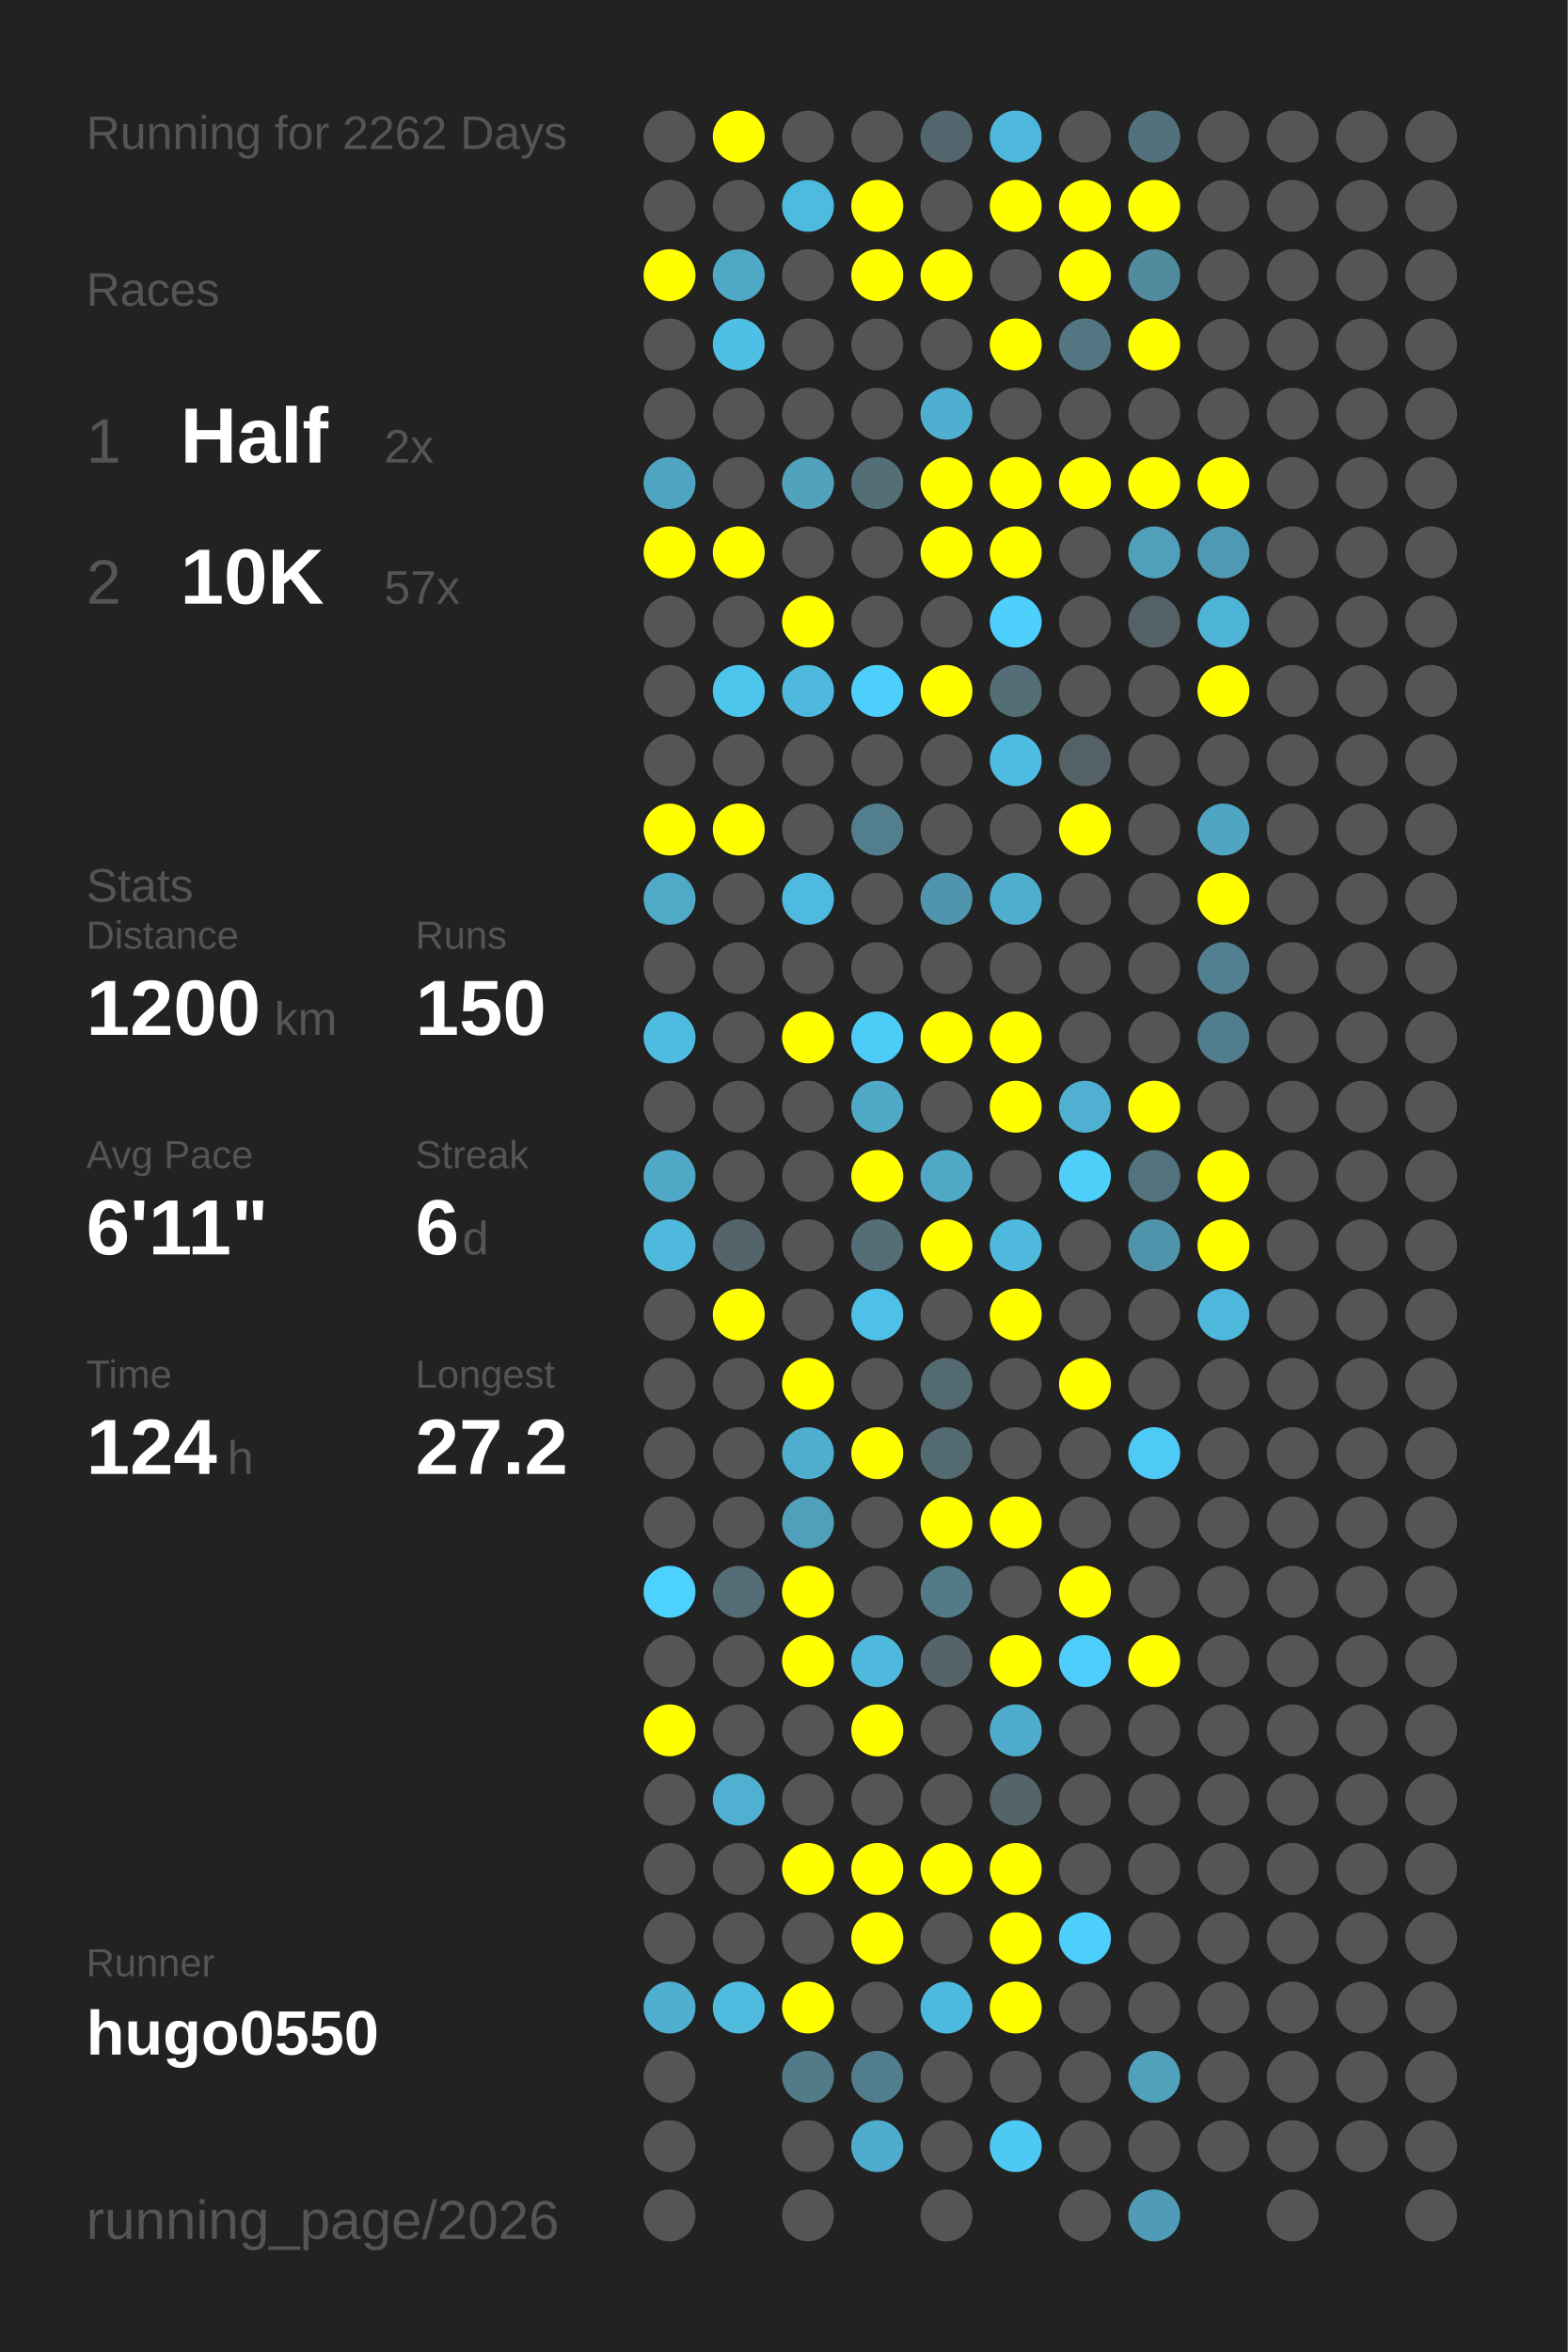
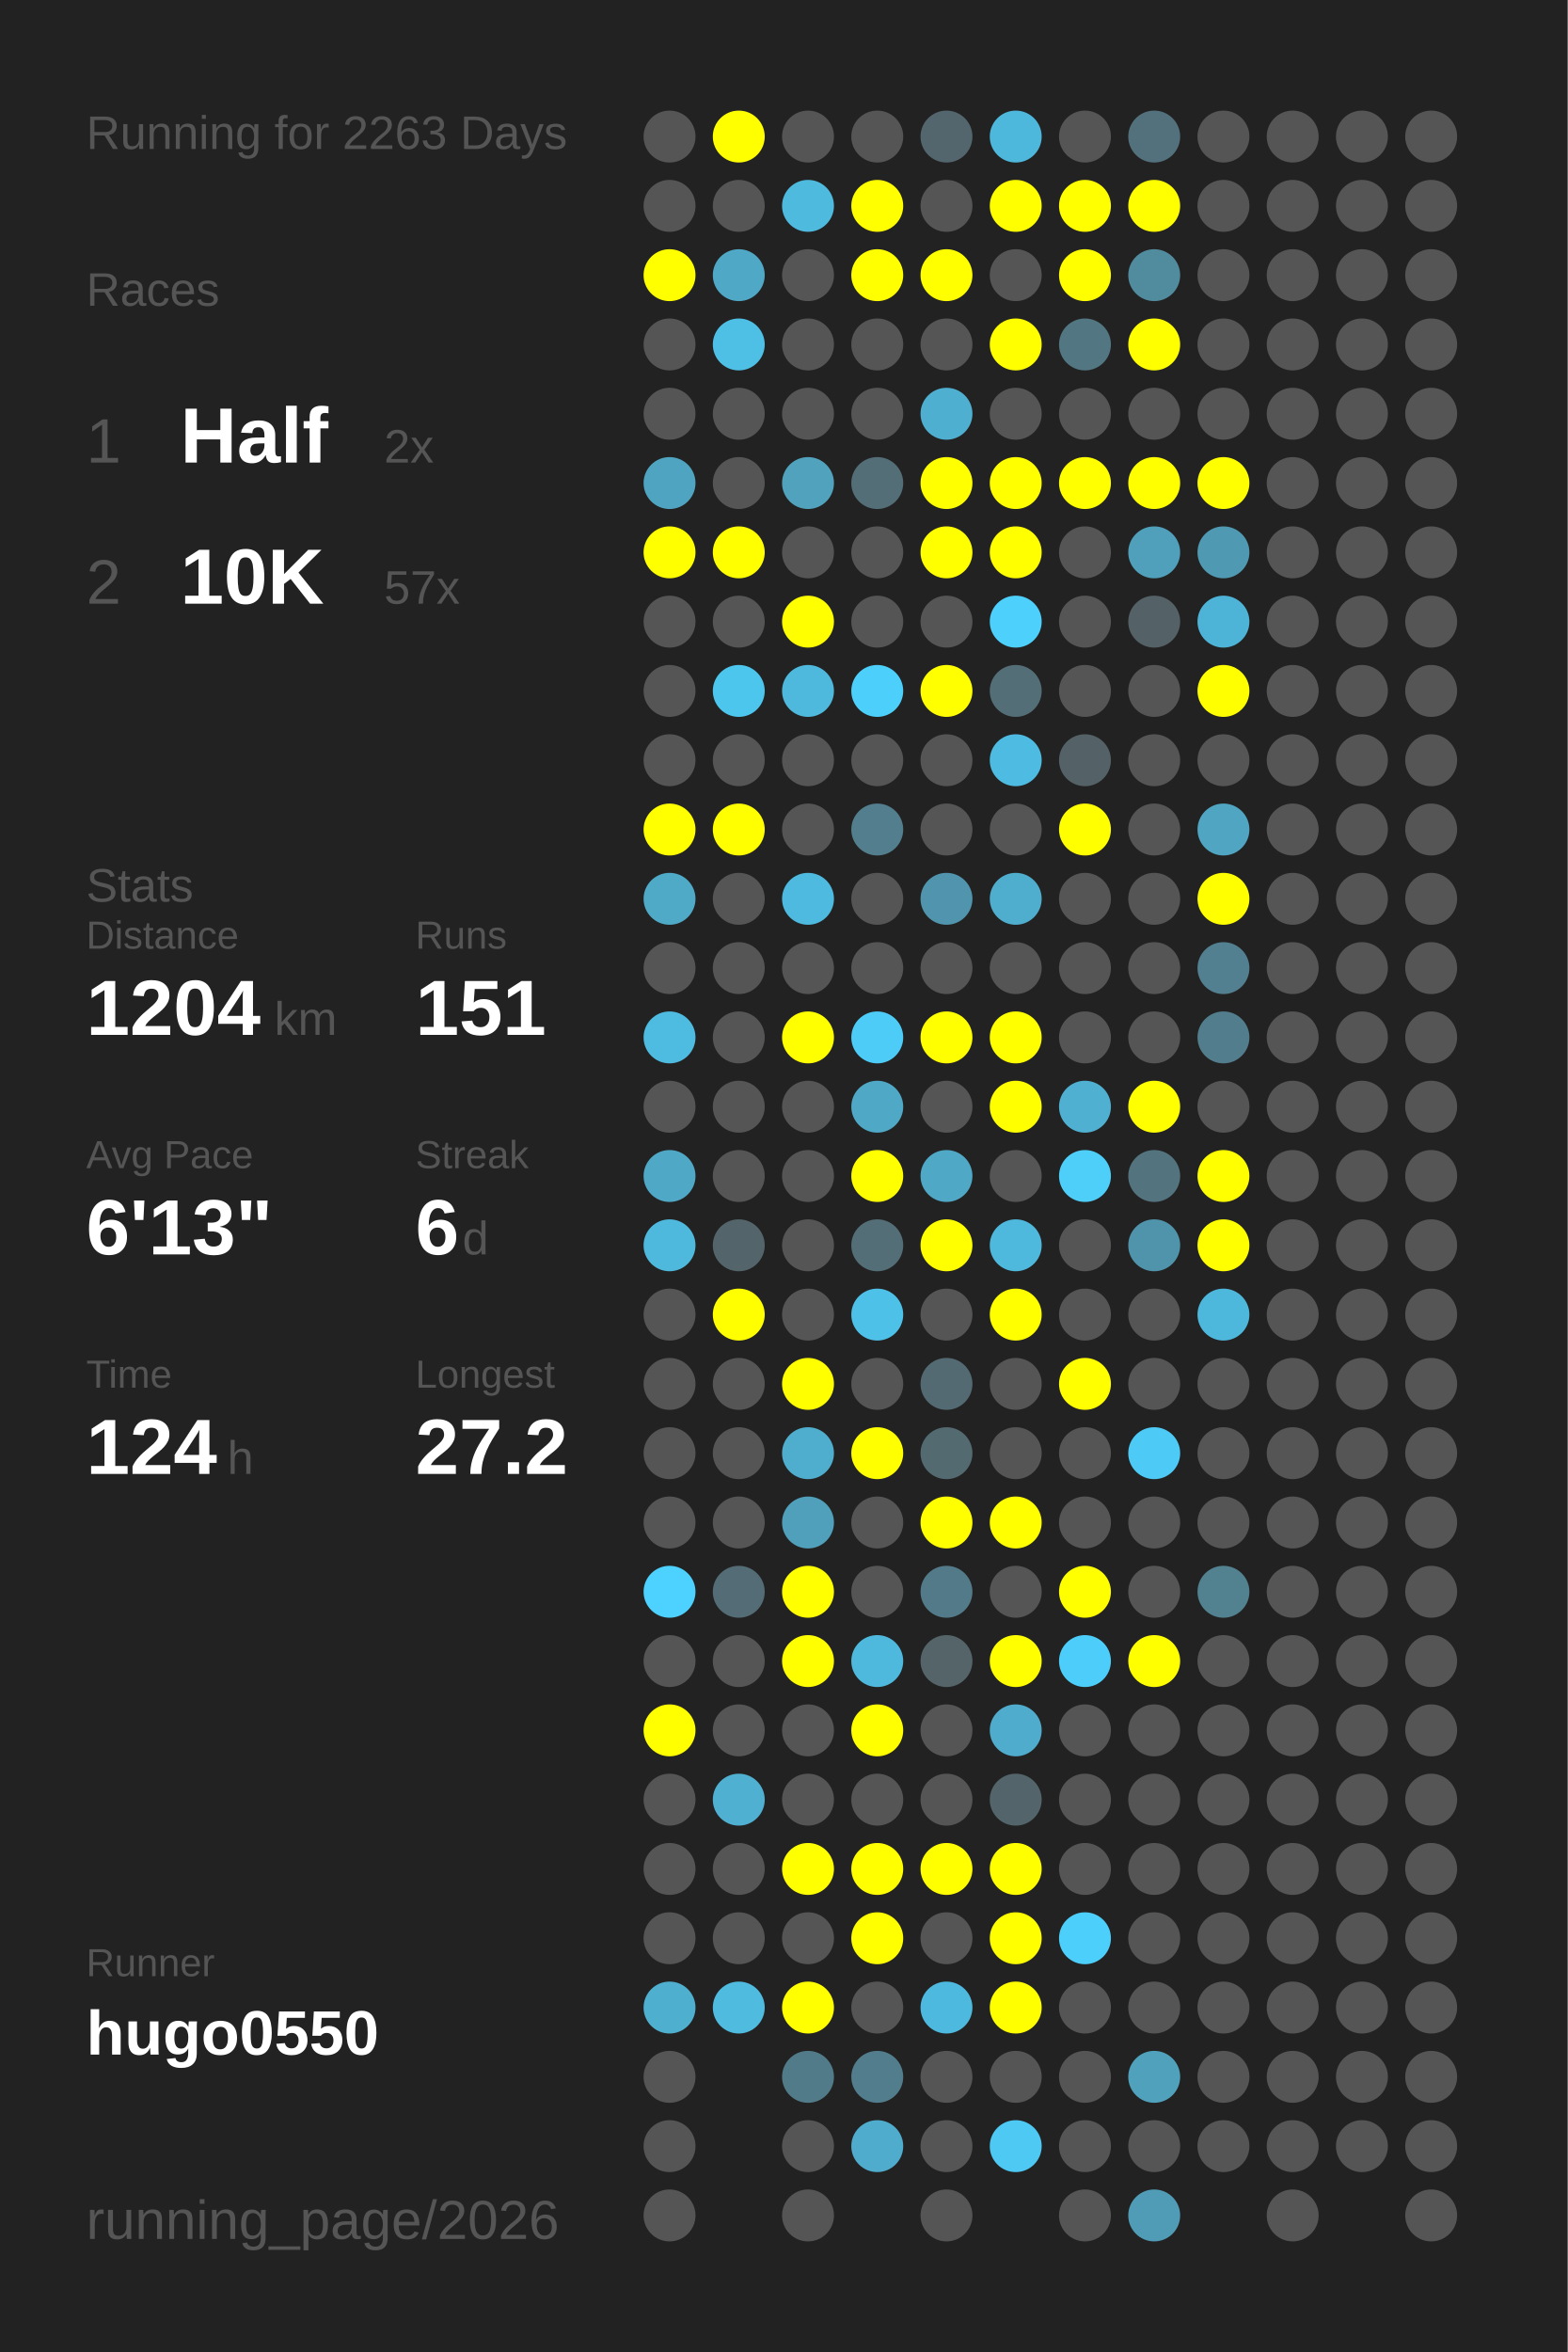
<svg xmlns="http://www.w3.org/2000/svg" baseProfile="full" height="300mm" version="1.1" viewBox="0,0,200,300" width="200mm">
  <defs />
  <rect fill="#222222" height="300" width="200" x="0" y="0" />
-   <text fill="#555555" style="font-size:6px; font-family:Arial;" x="11" y="19">Running for 2262 Days</text>
+   <text fill="#555555" style="font-size:6px; font-family:Arial;" x="11" y="19">Running for 2263 Days</text>
  <text fill="#555555" style="font-size:6px; font-family:Arial;" x="11" y="39">Races</text>
  <text fill="#555555" style="font-size:8px; font-family:Arial;" x="11" y="59">1</text>
  <text fill="#FFFFFF" style="font-size:10px; font-family:Arial; font-weight:bold;" x="23" y="59">Half</text>
  <text fill="#555555" style="font-size:6px; font-family:Arial;" x="49" y="59">2x</text>
  <text fill="#555555" style="font-size:8px; font-family:Arial;" x="11" y="77">2</text>
  <text fill="#FFFFFF" style="font-size:10px; font-family:Arial; font-weight:bold;" x="23" y="77">10K</text>
  <text fill="#555555" style="font-size:6px; font-family:Arial;" x="49" y="77">57x</text>
  <text fill="#555555" style="font-size:6px; font-family:Arial;" x="11" y="115">Stats</text>
  <text fill="#555555" style="font-size:5px; font-family:Arial;" x="11" y="121">Distance</text>
-   <text fill="#FFFFFF" style="font-size:10px; font-family:Arial; font-weight:bold;" x="11" y="132">1200</text>
+   <text fill="#FFFFFF" style="font-size:10px; font-family:Arial; font-weight:bold;" x="11" y="132">1204</text>
  <text fill="#555555" style="font-size:6px; font-family:Arial;" x="35" y="132">km</text>
  <text fill="#555555" style="font-size:5px; font-family:Arial;" x="53" y="121">Runs</text>
-   <text fill="#FFFFFF" style="font-size:10px; font-family:Arial; font-weight:bold;" x="53" y="132">150</text>
+   <text fill="#FFFFFF" style="font-size:10px; font-family:Arial; font-weight:bold;" x="53" y="132">151</text>
  <text fill="#555555" style="font-size:5px; font-family:Arial;" x="11" y="149">Avg Pace</text>
-   <text fill="#FFFFFF" style="font-size:10px; font-family:Arial; font-weight:bold;" x="11" y="160">6'11"</text>
+   <text fill="#FFFFFF" style="font-size:10px; font-family:Arial; font-weight:bold;" x="11" y="160">6'13"</text>
  <text fill="#555555" style="font-size:5px; font-family:Arial;" x="53" y="149">Streak</text>
  <text fill="#FFFFFF" style="font-size:10px; font-family:Arial; font-weight:bold;" x="53" y="160">6</text>
  <text fill="#555555" style="font-size:6px; font-family:Arial;" x="59" y="160">d</text>
  <text fill="#555555" style="font-size:5px; font-family:Arial;" x="11" y="177">Time</text>
  <text fill="#FFFFFF" style="font-size:10px; font-family:Arial; font-weight:bold;" x="11" y="188">124</text>
  <text fill="#555555" style="font-size:6px; font-family:Arial;" x="29" y="188">h</text>
  <text fill="#555555" style="font-size:5px; font-family:Arial;" x="53" y="177">Longest</text>
  <text fill="#FFFFFF" style="font-size:10px; font-family:Arial; font-weight:bold;" x="53" y="188">27.2</text>
  <text fill="#555555" style="font-size:5px; font-family:Arial;" x="11" y="252.065">Runner</text>
  <text fill="#FFFFFF" style="font-size:8px; font-family:Arial; font-weight:bold;" x="11" y="262.065">hugo0550</text>
  <text fill="#555555" style="font-size:7px; font-family:Arial;" x="11" y="285.581">running_page/2026</text>
  <circle cx="85.417" cy="17.419" fill="#555555" r="3.312" />
  <circle cx="85.417" cy="26.258" fill="#555555" r="3.312" />
  <circle cx="85.417" cy="35.097" fill="#FFFF00" r="3.312" />
  <circle cx="85.417" cy="43.935" fill="#555555" r="3.312" />
  <circle cx="85.417" cy="52.774" fill="#555555" r="3.312" />
  <circle cx="85.417" cy="61.613" fill="#4fa5c1" r="3.312" />
  <circle cx="85.417" cy="70.452" fill="#FFFF00" r="3.312" />
  <circle cx="85.417" cy="79.29" fill="#555555" r="3.312" />
  <circle cx="85.417" cy="88.129" fill="#555555" r="3.312" />
  <circle cx="85.417" cy="96.968" fill="#555555" r="3.312" />
  <circle cx="85.417" cy="105.806" fill="#FFFF00" r="3.312" />
  <circle cx="85.417" cy="114.645" fill="#4faac8" r="3.312" />
  <circle cx="85.417" cy="123.484" fill="#555555" r="3.312" />
  <circle cx="85.417" cy="132.323" fill="#4ebce1" r="3.312" />
  <circle cx="85.417" cy="141.161" fill="#555555" r="3.312" />
  <circle cx="85.417" cy="150" fill="#4fa8c6" r="3.312" />
  <circle cx="85.417" cy="158.839" fill="#4eb9dd" r="3.312" />
  <circle cx="85.417" cy="167.677" fill="#555555" r="3.312" />
  <circle cx="85.417" cy="176.516" fill="#555555" r="3.312" />
  <circle cx="85.417" cy="185.355" fill="#555555" r="3.312" />
  <circle cx="85.417" cy="194.194" fill="#555555" r="3.312" />
  <circle cx="85.417" cy="203.032" fill="#4dd1fe" r="3.312" />
  <circle cx="85.417" cy="211.871" fill="#555555" r="3.312" />
  <circle cx="85.417" cy="220.71" fill="#FFFF00" r="3.312" />
  <circle cx="85.417" cy="229.548" fill="#555555" r="3.312" />
  <circle cx="85.417" cy="238.387" fill="#555555" r="3.312" />
  <circle cx="85.417" cy="247.226" fill="#555555" r="3.312" />
  <circle cx="85.417" cy="256.065" fill="#4fafcf" r="3.312" />
  <circle cx="85.417" cy="264.903" fill="#555555" r="3.312" />
  <circle cx="85.417" cy="273.742" fill="#555555" r="3.312" />
  <circle cx="85.417" cy="282.581" fill="#555555" r="3.312" />
  <circle cx="94.25" cy="17.419" fill="#FFFF00" r="3.312" />
  <circle cx="94.25" cy="26.258" fill="#555555" r="3.312" />
  <circle cx="94.25" cy="35.097" fill="#4fa8c6" r="3.312" />
  <circle cx="94.25" cy="43.935" fill="#4ebfe5" r="3.312" />
  <circle cx="94.25" cy="52.774" fill="#555555" r="3.312" />
  <circle cx="94.25" cy="61.613" fill="#555555" r="3.312" />
  <circle cx="94.25" cy="70.452" fill="#FFFF00" r="3.312" />
  <circle cx="94.25" cy="79.29" fill="#555555" r="3.312" />
  <circle cx="94.25" cy="88.129" fill="#4dc6ee" r="3.312" />
  <circle cx="94.25" cy="96.968" fill="#555555" r="3.312" />
  <circle cx="94.25" cy="105.806" fill="#FFFF00" r="3.312" />
  <circle cx="94.25" cy="114.645" fill="#555555" r="3.312" />
  <circle cx="94.25" cy="123.484" fill="#555555" r="3.312" />
  <circle cx="94.25" cy="132.323" fill="#555555" r="3.312" />
  <circle cx="94.25" cy="141.161" fill="#555555" r="3.312" />
  <circle cx="94.25" cy="150" fill="#555555" r="3.312" />
  <circle cx="94.25" cy="158.839" fill="#53656b" r="3.312" />
  <circle cx="94.25" cy="167.677" fill="#FFFF00" r="3.312" />
  <circle cx="94.25" cy="176.516" fill="#555555" r="3.312" />
  <circle cx="94.25" cy="185.355" fill="#555555" r="3.312" />
  <circle cx="94.25" cy="194.194" fill="#555555" r="3.312" />
  <circle cx="94.25" cy="203.032" fill="#536c75" r="3.312" />
  <circle cx="94.25" cy="211.871" fill="#555555" r="3.312" />
  <circle cx="94.25" cy="220.71" fill="#555555" r="3.312" />
  <circle cx="94.25" cy="229.548" fill="#4fb0d1" r="3.312" />
  <circle cx="94.25" cy="238.387" fill="#555555" r="3.312" />
  <circle cx="94.25" cy="247.226" fill="#555555" r="3.312" />
  <circle cx="94.25" cy="256.065" fill="#4ebbdf" r="3.312" />
  <circle cx="103.083" cy="17.419" fill="#555555" r="3.312" />
  <circle cx="103.083" cy="26.258" fill="#4ebade" r="3.312" />
  <circle cx="103.083" cy="35.097" fill="#555555" r="3.312" />
  <circle cx="103.083" cy="43.935" fill="#555555" r="3.312" />
  <circle cx="103.083" cy="52.774" fill="#555555" r="3.312" />
  <circle cx="103.083" cy="61.613" fill="#50a2bd" r="3.312" />
  <circle cx="103.083" cy="70.452" fill="#555555" r="3.312" />
  <circle cx="103.083" cy="79.29" fill="#FFFF00" r="3.312" />
  <circle cx="103.083" cy="88.129" fill="#4eb9dd" r="3.312" />
  <circle cx="103.083" cy="96.968" fill="#555555" r="3.312" />
  <circle cx="103.083" cy="105.806" fill="#555555" r="3.312" />
  <circle cx="103.083" cy="114.645" fill="#4ebadf" r="3.312" />
  <circle cx="103.083" cy="123.484" fill="#555555" r="3.312" />
  <circle cx="103.083" cy="132.323" fill="#FFFF00" r="3.312" />
  <circle cx="103.083" cy="141.161" fill="#555555" r="3.312" />
  <circle cx="103.083" cy="150" fill="#555555" r="3.312" />
  <circle cx="103.083" cy="158.839" fill="#555555" r="3.312" />
  <circle cx="103.083" cy="167.677" fill="#555555" r="3.312" />
  <circle cx="103.083" cy="176.516" fill="#FFFF00" r="3.312" />
  <circle cx="103.083" cy="185.355" fill="#4faece" r="3.312" />
  <circle cx="103.083" cy="194.194" fill="#50a0bb" r="3.312" />
  <circle cx="103.083" cy="203.032" fill="#FFFF00" r="3.312" />
  <circle cx="103.083" cy="211.871" fill="#FFFF00" r="3.312" />
  <circle cx="103.083" cy="220.71" fill="#555555" r="3.312" />
  <circle cx="103.083" cy="229.548" fill="#555555" r="3.312" />
  <circle cx="103.083" cy="238.387" fill="#FFFF00" r="3.312" />
  <circle cx="103.083" cy="247.226" fill="#555555" r="3.312" />
  <circle cx="103.083" cy="256.065" fill="#FFFF00" r="3.312" />
  <circle cx="103.083" cy="264.903" fill="#527b89" r="3.312" />
  <circle cx="103.083" cy="273.742" fill="#555555" r="3.312" />
  <circle cx="103.083" cy="282.581" fill="#555555" r="3.312" />
  <circle cx="111.917" cy="17.419" fill="#555555" r="3.312" />
  <circle cx="111.917" cy="26.258" fill="#FFFF00" r="3.312" />
  <circle cx="111.917" cy="35.097" fill="#FFFF00" r="3.312" />
  <circle cx="111.917" cy="43.935" fill="#555555" r="3.312" />
  <circle cx="111.917" cy="52.774" fill="#555555" r="3.312" />
  <circle cx="111.917" cy="61.613" fill="#536e77" r="3.312" />
  <circle cx="111.917" cy="70.452" fill="#555555" r="3.312" />
  <circle cx="111.917" cy="79.29" fill="#555555" r="3.312" />
  <circle cx="111.917" cy="88.129" fill="#4dcffb" r="3.312" />
  <circle cx="111.917" cy="96.968" fill="#555555" r="3.312" />
  <circle cx="111.917" cy="105.806" fill="#527e8d" r="3.312" />
  <circle cx="111.917" cy="114.645" fill="#555555" r="3.312" />
  <circle cx="111.917" cy="123.484" fill="#555555" r="3.312" />
  <circle cx="111.917" cy="132.323" fill="#4dccf7" r="3.312" />
  <circle cx="111.917" cy="141.161" fill="#4fa8c6" r="3.312" />
  <circle cx="111.917" cy="150" fill="#FFFF00" r="3.312" />
  <circle cx="111.917" cy="158.839" fill="#536e77" r="3.312" />
  <circle cx="111.917" cy="167.677" fill="#4ec1e8" r="3.312" />
  <circle cx="111.917" cy="176.516" fill="#555555" r="3.312" />
  <circle cx="111.917" cy="185.355" fill="#FFFF00" r="3.312" />
  <circle cx="111.917" cy="194.194" fill="#555555" r="3.312" />
  <circle cx="111.917" cy="203.032" fill="#555555" r="3.312" />
  <circle cx="111.917" cy="211.871" fill="#4eb9dd" r="3.312" />
  <circle cx="111.917" cy="220.71" fill="#FFFF00" r="3.312" />
  <circle cx="111.917" cy="229.548" fill="#555555" r="3.312" />
  <circle cx="111.917" cy="238.387" fill="#FFFF00" r="3.312" />
  <circle cx="111.917" cy="247.226" fill="#FFFF00" r="3.312" />
  <circle cx="111.917" cy="256.065" fill="#555555" r="3.312" />
  <circle cx="111.917" cy="264.903" fill="#527d8c" r="3.312" />
  <circle cx="111.917" cy="273.742" fill="#4faccc" r="3.312" />
  <circle cx="120.75" cy="17.419" fill="#53666d" r="3.312" />
  <circle cx="120.75" cy="26.258" fill="#555555" r="3.312" />
  <circle cx="120.75" cy="35.097" fill="#FFFF00" r="3.312" />
  <circle cx="120.75" cy="43.935" fill="#555555" r="3.312" />
  <circle cx="120.75" cy="52.774" fill="#4fafd0" r="3.312" />
  <circle cx="120.75" cy="61.613" fill="#FFFF00" r="3.312" />
  <circle cx="120.75" cy="70.452" fill="#FFFF00" r="3.312" />
  <circle cx="120.75" cy="79.29" fill="#555555" r="3.312" />
  <circle cx="120.75" cy="88.129" fill="#FFFF00" r="3.312" />
  <circle cx="120.75" cy="96.968" fill="#555555" r="3.312" />
  <circle cx="120.75" cy="105.806" fill="#555555" r="3.312" />
  <circle cx="120.75" cy="114.645" fill="#5095ad" r="3.312" />
  <circle cx="120.75" cy="123.484" fill="#555555" r="3.312" />
  <circle cx="120.75" cy="132.323" fill="#FFFF00" r="3.312" />
  <circle cx="120.75" cy="141.161" fill="#555555" r="3.312" />
  <circle cx="120.75" cy="150" fill="#4fa8c6" r="3.312" />
  <circle cx="120.75" cy="158.839" fill="#FFFF00" r="3.312" />
  <circle cx="120.75" cy="167.677" fill="#555555" r="3.312" />
  <circle cx="120.75" cy="176.516" fill="#536a72" r="3.312" />
  <circle cx="120.75" cy="185.355" fill="#536a71" r="3.312" />
  <circle cx="120.75" cy="194.194" fill="#FFFF00" r="3.312" />
  <circle cx="120.75" cy="203.032" fill="#527a88" r="3.312" />
  <circle cx="120.75" cy="211.871" fill="#546469" r="3.312" />
  <circle cx="120.75" cy="220.71" fill="#555555" r="3.312" />
  <circle cx="120.75" cy="229.548" fill="#555555" r="3.312" />
  <circle cx="120.75" cy="238.387" fill="#FFFF00" r="3.312" />
  <circle cx="120.75" cy="247.226" fill="#555555" r="3.312" />
  <circle cx="120.75" cy="256.065" fill="#4eb9de" r="3.312" />
  <circle cx="120.75" cy="264.903" fill="#555555" r="3.312" />
  <circle cx="120.75" cy="273.742" fill="#555555" r="3.312" />
  <circle cx="120.75" cy="282.581" fill="#555555" r="3.312" />
  <circle cx="129.583" cy="17.419" fill="#4eb8dc" r="3.312" />
  <circle cx="129.583" cy="26.258" fill="#FFFF00" r="3.312" />
  <circle cx="129.583" cy="35.097" fill="#555555" r="3.312" />
  <circle cx="129.583" cy="43.935" fill="#FFFF00" r="3.312" />
  <circle cx="129.583" cy="52.774" fill="#555555" r="3.312" />
  <circle cx="129.583" cy="61.613" fill="#FFFF00" r="3.312" />
  <circle cx="129.583" cy="70.452" fill="#FFFF00" r="3.312" />
  <circle cx="129.583" cy="79.29" fill="#4dd0fc" r="3.312" />
  <circle cx="129.583" cy="88.129" fill="#536e77" r="3.312" />
  <circle cx="129.583" cy="96.968" fill="#4ebce2" r="3.312" />
  <circle cx="129.583" cy="105.806" fill="#555555" r="3.312" />
  <circle cx="129.583" cy="114.645" fill="#4fadcd" r="3.312" />
  <circle cx="129.583" cy="123.484" fill="#555555" r="3.312" />
  <circle cx="129.583" cy="132.323" fill="#FFFF00" r="3.312" />
  <circle cx="129.583" cy="141.161" fill="#FFFF00" r="3.312" />
  <circle cx="129.583" cy="150" fill="#555555" r="3.312" />
  <circle cx="129.583" cy="158.839" fill="#4eb9dd" r="3.312" />
  <circle cx="129.583" cy="167.677" fill="#FFFF00" r="3.312" />
  <circle cx="129.583" cy="176.516" fill="#555555" r="3.312" />
  <circle cx="129.583" cy="185.355" fill="#555555" r="3.312" />
  <circle cx="129.583" cy="194.194" fill="#FFFF00" r="3.312" />
  <circle cx="129.583" cy="203.032" fill="#555555" r="3.312" />
  <circle cx="129.583" cy="211.871" fill="#FFFF00" r="3.312" />
  <circle cx="129.583" cy="220.71" fill="#4faccc" r="3.312" />
  <circle cx="129.583" cy="229.548" fill="#53656b" r="3.312" />
  <circle cx="129.583" cy="238.387" fill="#FFFF00" r="3.312" />
  <circle cx="129.583" cy="247.226" fill="#FFFF00" r="3.312" />
  <circle cx="129.583" cy="256.065" fill="#FFFF00" r="3.312" />
  <circle cx="129.583" cy="264.903" fill="#555555" r="3.312" />
  <circle cx="129.583" cy="273.742" fill="#4dc9f3" r="3.312" />
  <circle cx="138.417" cy="17.419" fill="#555555" r="3.312" />
  <circle cx="138.417" cy="26.258" fill="#FFFF00" r="3.312" />
  <circle cx="138.417" cy="35.097" fill="#FFFF00" r="3.312" />
  <circle cx="138.417" cy="43.935" fill="#527682" r="3.312" />
  <circle cx="138.417" cy="52.774" fill="#555555" r="3.312" />
  <circle cx="138.417" cy="61.613" fill="#FFFF00" r="3.312" />
  <circle cx="138.417" cy="70.452" fill="#555555" r="3.312" />
  <circle cx="138.417" cy="79.29" fill="#555555" r="3.312" />
  <circle cx="138.417" cy="88.129" fill="#555555" r="3.312" />
  <circle cx="138.417" cy="96.968" fill="#546166" r="3.312" />
  <circle cx="138.417" cy="105.806" fill="#FFFF00" r="3.312" />
  <circle cx="138.417" cy="114.645" fill="#555555" r="3.312" />
  <circle cx="138.417" cy="123.484" fill="#555555" r="3.312" />
  <circle cx="138.417" cy="132.323" fill="#555555" r="3.312" />
  <circle cx="138.417" cy="141.161" fill="#4fb0d1" r="3.312" />
  <circle cx="138.417" cy="150" fill="#4dcffa" r="3.312" />
  <circle cx="138.417" cy="158.839" fill="#555555" r="3.312" />
  <circle cx="138.417" cy="167.677" fill="#555555" r="3.312" />
  <circle cx="138.417" cy="176.516" fill="#FFFF00" r="3.312" />
  <circle cx="138.417" cy="185.355" fill="#555555" r="3.312" />
  <circle cx="138.417" cy="194.194" fill="#555555" r="3.312" />
  <circle cx="138.417" cy="203.032" fill="#FFFF00" r="3.312" />
  <circle cx="138.417" cy="211.871" fill="#4dcefa" r="3.312" />
  <circle cx="138.417" cy="220.71" fill="#555555" r="3.312" />
  <circle cx="138.417" cy="229.548" fill="#555555" r="3.312" />
  <circle cx="138.417" cy="238.387" fill="#555555" r="3.312" />
  <circle cx="138.417" cy="247.226" fill="#4dcffb" r="3.312" />
  <circle cx="138.417" cy="256.065" fill="#555555" r="3.312" />
  <circle cx="138.417" cy="264.903" fill="#555555" r="3.312" />
  <circle cx="138.417" cy="273.742" fill="#555555" r="3.312" />
  <circle cx="138.417" cy="282.581" fill="#555555" r="3.312" />
  <circle cx="147.25" cy="17.419" fill="#53717c" r="3.312" />
  <circle cx="147.25" cy="26.258" fill="#FFFF00" r="3.312" />
  <circle cx="147.25" cy="35.097" fill="#518b9e" r="3.312" />
  <circle cx="147.25" cy="43.935" fill="#FFFF00" r="3.312" />
  <circle cx="147.25" cy="52.774" fill="#555555" r="3.312" />
  <circle cx="147.25" cy="61.613" fill="#FFFF00" r="3.312" />
  <circle cx="147.25" cy="70.452" fill="#50a0bb" r="3.312" />
  <circle cx="147.25" cy="79.29" fill="#546166" r="3.312" />
  <circle cx="147.25" cy="88.129" fill="#555555" r="3.312" />
  <circle cx="147.25" cy="96.968" fill="#555555" r="3.312" />
  <circle cx="147.25" cy="105.806" fill="#555555" r="3.312" />
  <circle cx="147.25" cy="114.645" fill="#555555" r="3.312" />
  <circle cx="147.25" cy="123.484" fill="#555555" r="3.312" />
  <circle cx="147.25" cy="132.323" fill="#555555" r="3.312" />
  <circle cx="147.25" cy="141.161" fill="#FFFF00" r="3.312" />
  <circle cx="147.25" cy="150" fill="#53737e" r="3.312" />
  <circle cx="147.25" cy="158.839" fill="#5094ac" r="3.312" />
  <circle cx="147.25" cy="167.677" fill="#555555" r="3.312" />
  <circle cx="147.25" cy="176.516" fill="#555555" r="3.312" />
  <circle cx="147.25" cy="185.355" fill="#4dcbf6" r="3.312" />
  <circle cx="147.25" cy="194.194" fill="#555555" r="3.312" />
  <circle cx="147.25" cy="203.032" fill="#555555" r="3.312" />
  <circle cx="147.25" cy="211.871" fill="#FFFF00" r="3.312" />
  <circle cx="147.25" cy="220.71" fill="#555555" r="3.312" />
  <circle cx="147.25" cy="229.548" fill="#555555" r="3.312" />
  <circle cx="147.25" cy="238.387" fill="#555555" r="3.312" />
  <circle cx="147.25" cy="247.226" fill="#555555" r="3.312" />
  <circle cx="147.25" cy="256.065" fill="#555555" r="3.312" />
  <circle cx="147.25" cy="264.903" fill="#50a1bc" r="3.312" />
  <circle cx="147.25" cy="273.742" fill="#555555" r="3.312" />
  <circle cx="147.25" cy="282.581" fill="#509cb6" r="3.312" />
  <circle cx="156.083" cy="17.419" fill="#555555" r="3.312" />
  <circle cx="156.083" cy="26.258" fill="#555555" r="3.312" />
  <circle cx="156.083" cy="35.097" fill="#555555" r="3.312" />
  <circle cx="156.083" cy="43.935" fill="#555555" r="3.312" />
  <circle cx="156.083" cy="52.774" fill="#555555" r="3.312" />
  <circle cx="156.083" cy="61.613" fill="#FFFF00" r="3.312" />
  <circle cx="156.083" cy="70.452" fill="#5099b2" r="3.312" />
  <circle cx="156.083" cy="79.29" fill="#4eb4d7" r="3.312" />
  <circle cx="156.083" cy="88.129" fill="#FFFF00" r="3.312" />
  <circle cx="156.083" cy="96.968" fill="#555555" r="3.312" />
  <circle cx="156.083" cy="105.806" fill="#4fa5c2" r="3.312" />
  <circle cx="156.083" cy="114.645" fill="#FFFF00" r="3.312" />
  <circle cx="156.083" cy="123.484" fill="#528090" r="3.312" />
  <circle cx="156.083" cy="132.323" fill="#527d8c" r="3.312" />
  <circle cx="156.083" cy="141.161" fill="#555555" r="3.312" />
  <circle cx="156.083" cy="150" fill="#FFFF00" r="3.312" />
  <circle cx="156.083" cy="158.839" fill="#FFFF00" r="3.312" />
  <circle cx="156.083" cy="167.677" fill="#4eb8dc" r="3.312" />
  <circle cx="156.083" cy="176.516" fill="#555555" r="3.312" />
  <circle cx="156.083" cy="185.355" fill="#555555" r="3.312" />
  <circle cx="156.083" cy="194.194" fill="#555555" r="3.312" />
-   <circle cx="156.083" cy="203.032" fill="#555555" r="3.312" />
+   <circle cx="156.083" cy="203.032" fill="#528190" r="3.312" />
  <circle cx="156.083" cy="211.871" fill="#555555" r="3.312" />
  <circle cx="156.083" cy="220.71" fill="#555555" r="3.312" />
  <circle cx="156.083" cy="229.548" fill="#555555" r="3.312" />
  <circle cx="156.083" cy="238.387" fill="#555555" r="3.312" />
  <circle cx="156.083" cy="247.226" fill="#555555" r="3.312" />
  <circle cx="156.083" cy="256.065" fill="#555555" r="3.312" />
  <circle cx="156.083" cy="264.903" fill="#555555" r="3.312" />
  <circle cx="156.083" cy="273.742" fill="#555555" r="3.312" />
  <circle cx="164.917" cy="17.419" fill="#555555" r="3.312" />
  <circle cx="164.917" cy="26.258" fill="#555555" r="3.312" />
  <circle cx="164.917" cy="35.097" fill="#555555" r="3.312" />
  <circle cx="164.917" cy="43.935" fill="#555555" r="3.312" />
  <circle cx="164.917" cy="52.774" fill="#555555" r="3.312" />
  <circle cx="164.917" cy="61.613" fill="#555555" r="3.312" />
  <circle cx="164.917" cy="70.452" fill="#555555" r="3.312" />
  <circle cx="164.917" cy="79.29" fill="#555555" r="3.312" />
  <circle cx="164.917" cy="88.129" fill="#555555" r="3.312" />
  <circle cx="164.917" cy="96.968" fill="#555555" r="3.312" />
  <circle cx="164.917" cy="105.806" fill="#555555" r="3.312" />
  <circle cx="164.917" cy="114.645" fill="#555555" r="3.312" />
  <circle cx="164.917" cy="123.484" fill="#555555" r="3.312" />
  <circle cx="164.917" cy="132.323" fill="#555555" r="3.312" />
  <circle cx="164.917" cy="141.161" fill="#555555" r="3.312" />
  <circle cx="164.917" cy="150" fill="#555555" r="3.312" />
  <circle cx="164.917" cy="158.839" fill="#555555" r="3.312" />
  <circle cx="164.917" cy="167.677" fill="#555555" r="3.312" />
  <circle cx="164.917" cy="176.516" fill="#555555" r="3.312" />
  <circle cx="164.917" cy="185.355" fill="#555555" r="3.312" />
  <circle cx="164.917" cy="194.194" fill="#555555" r="3.312" />
  <circle cx="164.917" cy="203.032" fill="#555555" r="3.312" />
  <circle cx="164.917" cy="211.871" fill="#555555" r="3.312" />
  <circle cx="164.917" cy="220.71" fill="#555555" r="3.312" />
  <circle cx="164.917" cy="229.548" fill="#555555" r="3.312" />
  <circle cx="164.917" cy="238.387" fill="#555555" r="3.312" />
  <circle cx="164.917" cy="247.226" fill="#555555" r="3.312" />
  <circle cx="164.917" cy="256.065" fill="#555555" r="3.312" />
  <circle cx="164.917" cy="264.903" fill="#555555" r="3.312" />
  <circle cx="164.917" cy="273.742" fill="#555555" r="3.312" />
  <circle cx="164.917" cy="282.581" fill="#555555" r="3.312" />
  <circle cx="173.75" cy="17.419" fill="#555555" r="3.312" />
  <circle cx="173.75" cy="26.258" fill="#555555" r="3.312" />
  <circle cx="173.75" cy="35.097" fill="#555555" r="3.312" />
  <circle cx="173.75" cy="43.935" fill="#555555" r="3.312" />
  <circle cx="173.75" cy="52.774" fill="#555555" r="3.312" />
  <circle cx="173.75" cy="61.613" fill="#555555" r="3.312" />
  <circle cx="173.75" cy="70.452" fill="#555555" r="3.312" />
  <circle cx="173.75" cy="79.29" fill="#555555" r="3.312" />
  <circle cx="173.75" cy="88.129" fill="#555555" r="3.312" />
  <circle cx="173.75" cy="96.968" fill="#555555" r="3.312" />
  <circle cx="173.75" cy="105.806" fill="#555555" r="3.312" />
  <circle cx="173.75" cy="114.645" fill="#555555" r="3.312" />
  <circle cx="173.75" cy="123.484" fill="#555555" r="3.312" />
  <circle cx="173.75" cy="132.323" fill="#555555" r="3.312" />
  <circle cx="173.75" cy="141.161" fill="#555555" r="3.312" />
  <circle cx="173.75" cy="150" fill="#555555" r="3.312" />
  <circle cx="173.75" cy="158.839" fill="#555555" r="3.312" />
  <circle cx="173.75" cy="167.677" fill="#555555" r="3.312" />
  <circle cx="173.75" cy="176.516" fill="#555555" r="3.312" />
  <circle cx="173.75" cy="185.355" fill="#555555" r="3.312" />
  <circle cx="173.75" cy="194.194" fill="#555555" r="3.312" />
  <circle cx="173.75" cy="203.032" fill="#555555" r="3.312" />
  <circle cx="173.75" cy="211.871" fill="#555555" r="3.312" />
  <circle cx="173.75" cy="220.71" fill="#555555" r="3.312" />
  <circle cx="173.75" cy="229.548" fill="#555555" r="3.312" />
  <circle cx="173.75" cy="238.387" fill="#555555" r="3.312" />
  <circle cx="173.75" cy="247.226" fill="#555555" r="3.312" />
  <circle cx="173.75" cy="256.065" fill="#555555" r="3.312" />
  <circle cx="173.75" cy="264.903" fill="#555555" r="3.312" />
  <circle cx="173.75" cy="273.742" fill="#555555" r="3.312" />
  <circle cx="182.583" cy="17.419" fill="#555555" r="3.312" />
  <circle cx="182.583" cy="26.258" fill="#555555" r="3.312" />
  <circle cx="182.583" cy="35.097" fill="#555555" r="3.312" />
  <circle cx="182.583" cy="43.935" fill="#555555" r="3.312" />
  <circle cx="182.583" cy="52.774" fill="#555555" r="3.312" />
  <circle cx="182.583" cy="61.613" fill="#555555" r="3.312" />
  <circle cx="182.583" cy="70.452" fill="#555555" r="3.312" />
  <circle cx="182.583" cy="79.29" fill="#555555" r="3.312" />
  <circle cx="182.583" cy="88.129" fill="#555555" r="3.312" />
  <circle cx="182.583" cy="96.968" fill="#555555" r="3.312" />
  <circle cx="182.583" cy="105.806" fill="#555555" r="3.312" />
  <circle cx="182.583" cy="114.645" fill="#555555" r="3.312" />
  <circle cx="182.583" cy="123.484" fill="#555555" r="3.312" />
  <circle cx="182.583" cy="132.323" fill="#555555" r="3.312" />
  <circle cx="182.583" cy="141.161" fill="#555555" r="3.312" />
  <circle cx="182.583" cy="150" fill="#555555" r="3.312" />
  <circle cx="182.583" cy="158.839" fill="#555555" r="3.312" />
  <circle cx="182.583" cy="167.677" fill="#555555" r="3.312" />
  <circle cx="182.583" cy="176.516" fill="#555555" r="3.312" />
  <circle cx="182.583" cy="185.355" fill="#555555" r="3.312" />
  <circle cx="182.583" cy="194.194" fill="#555555" r="3.312" />
  <circle cx="182.583" cy="203.032" fill="#555555" r="3.312" />
  <circle cx="182.583" cy="211.871" fill="#555555" r="3.312" />
  <circle cx="182.583" cy="220.71" fill="#555555" r="3.312" />
  <circle cx="182.583" cy="229.548" fill="#555555" r="3.312" />
  <circle cx="182.583" cy="238.387" fill="#555555" r="3.312" />
  <circle cx="182.583" cy="247.226" fill="#555555" r="3.312" />
  <circle cx="182.583" cy="256.065" fill="#555555" r="3.312" />
  <circle cx="182.583" cy="264.903" fill="#555555" r="3.312" />
  <circle cx="182.583" cy="273.742" fill="#555555" r="3.312" />
  <circle cx="182.583" cy="282.581" fill="#555555" r="3.312" />
</svg>
